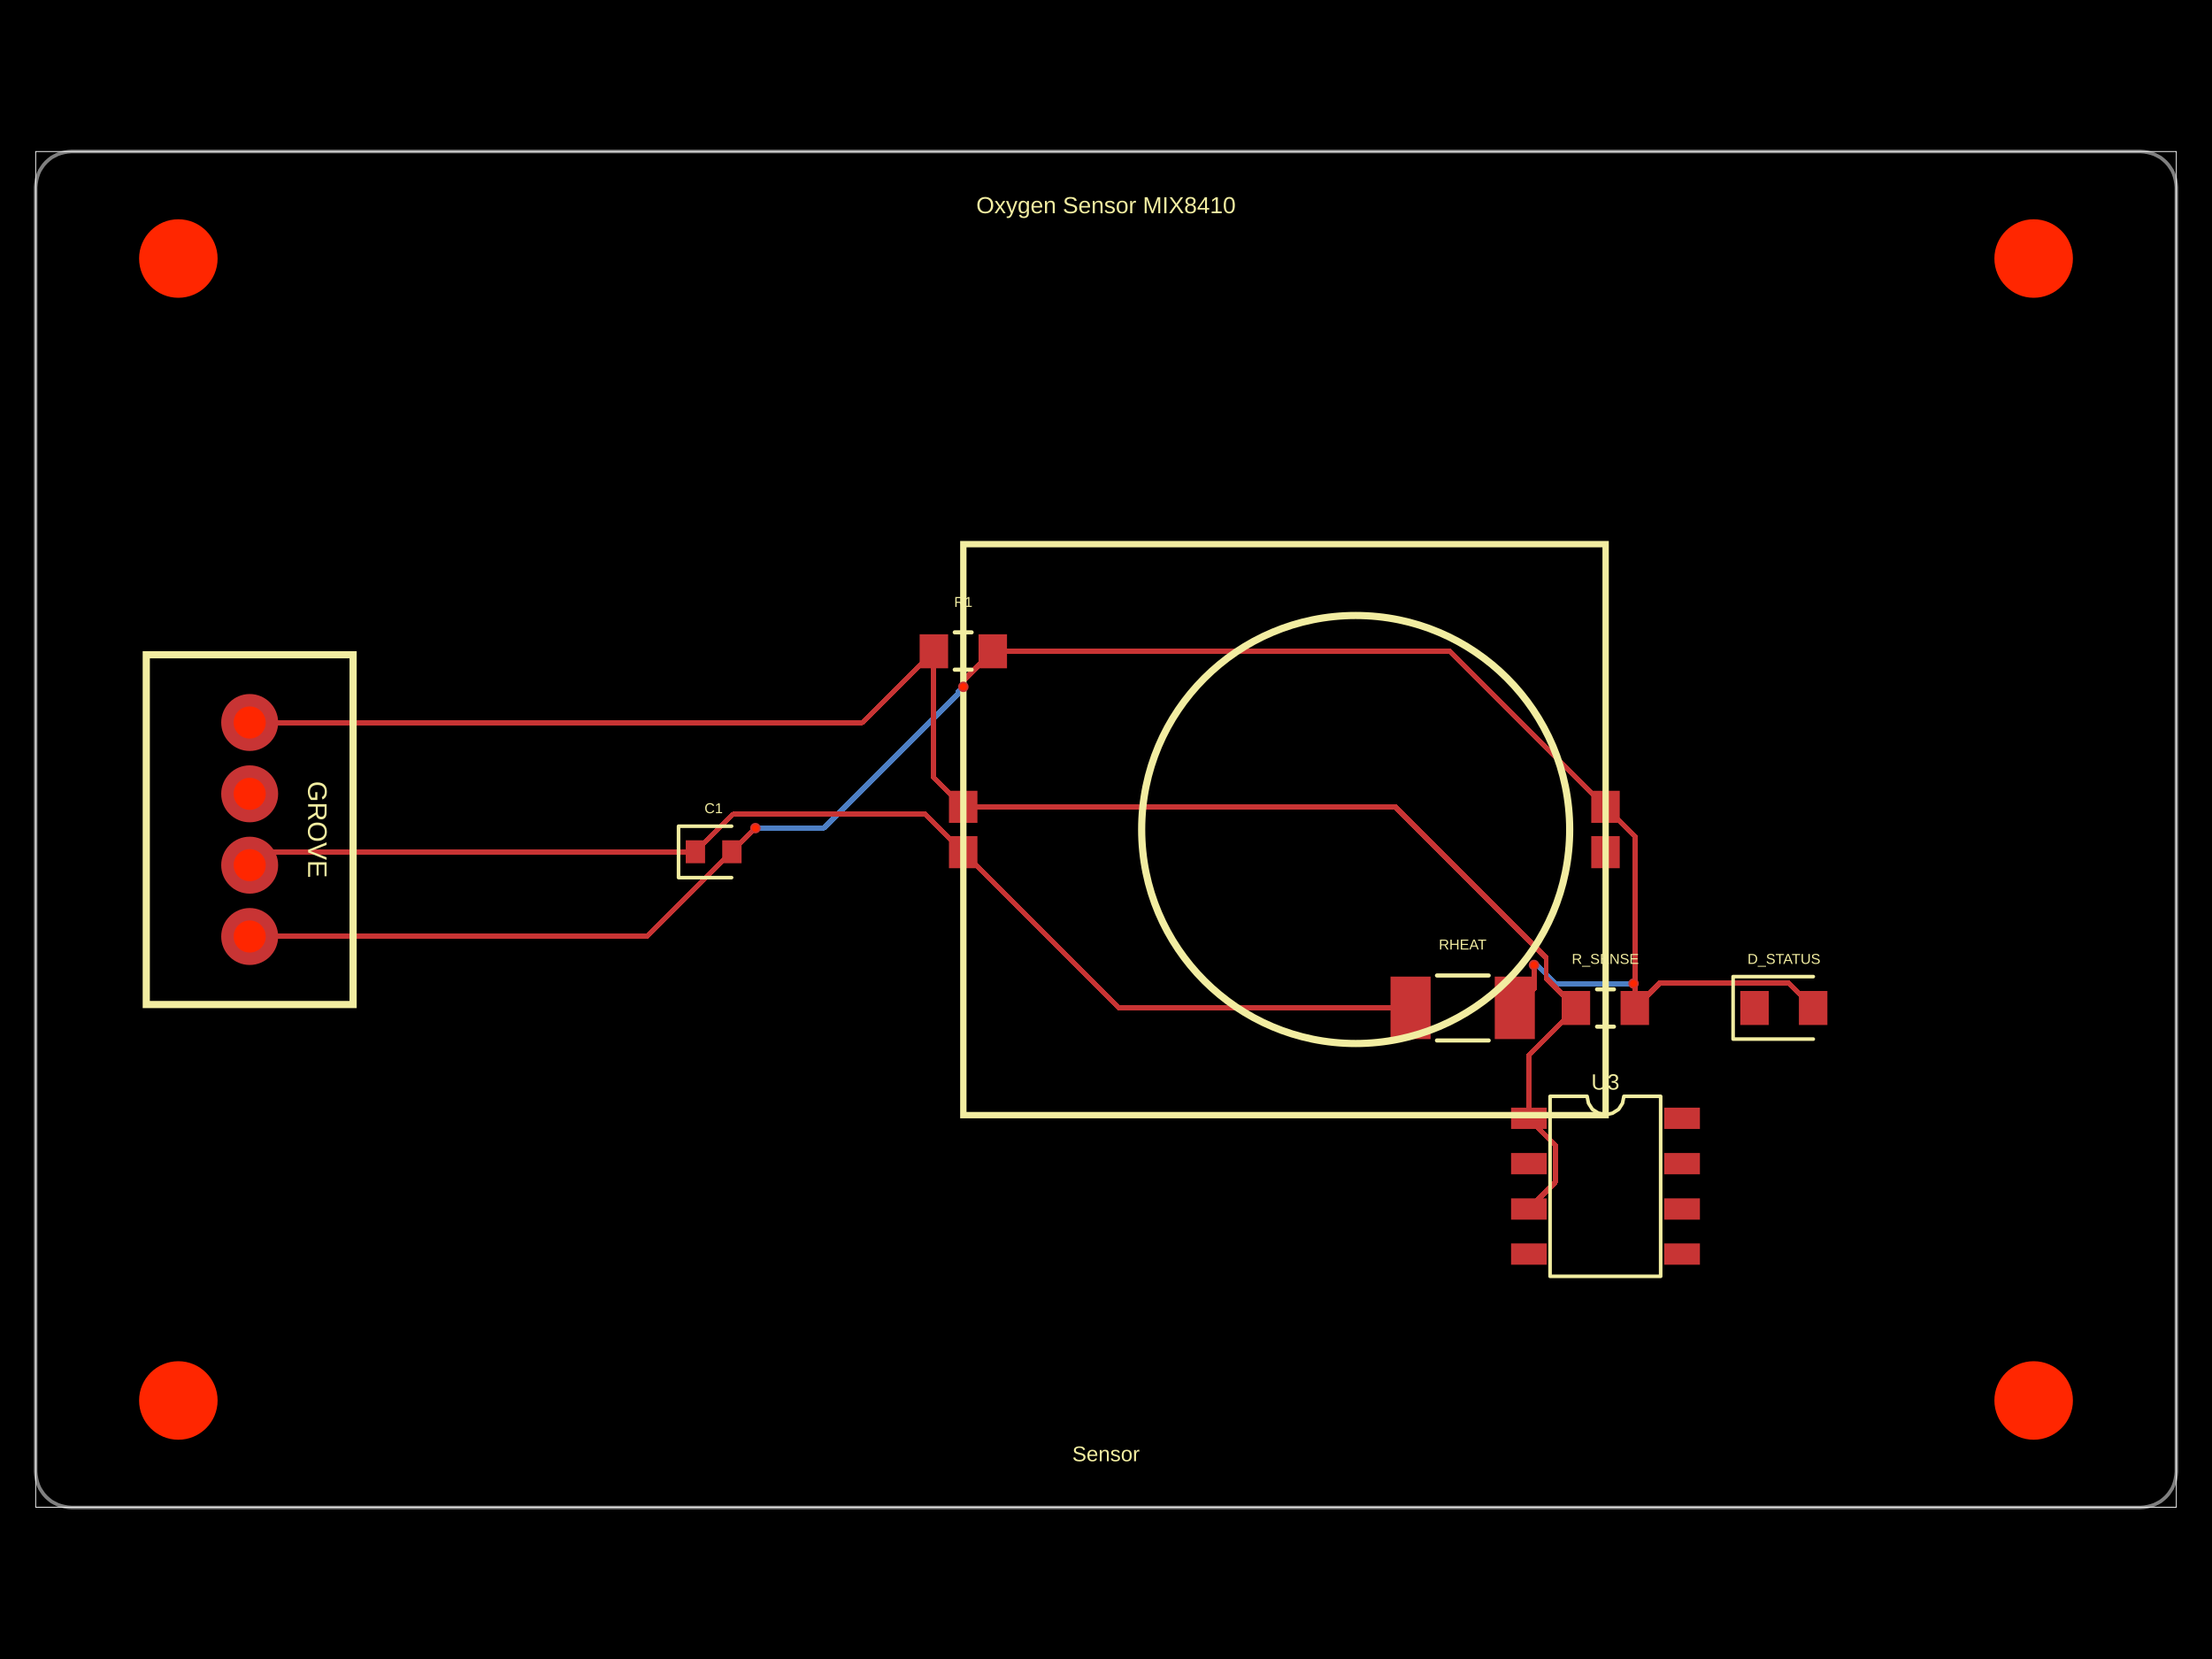
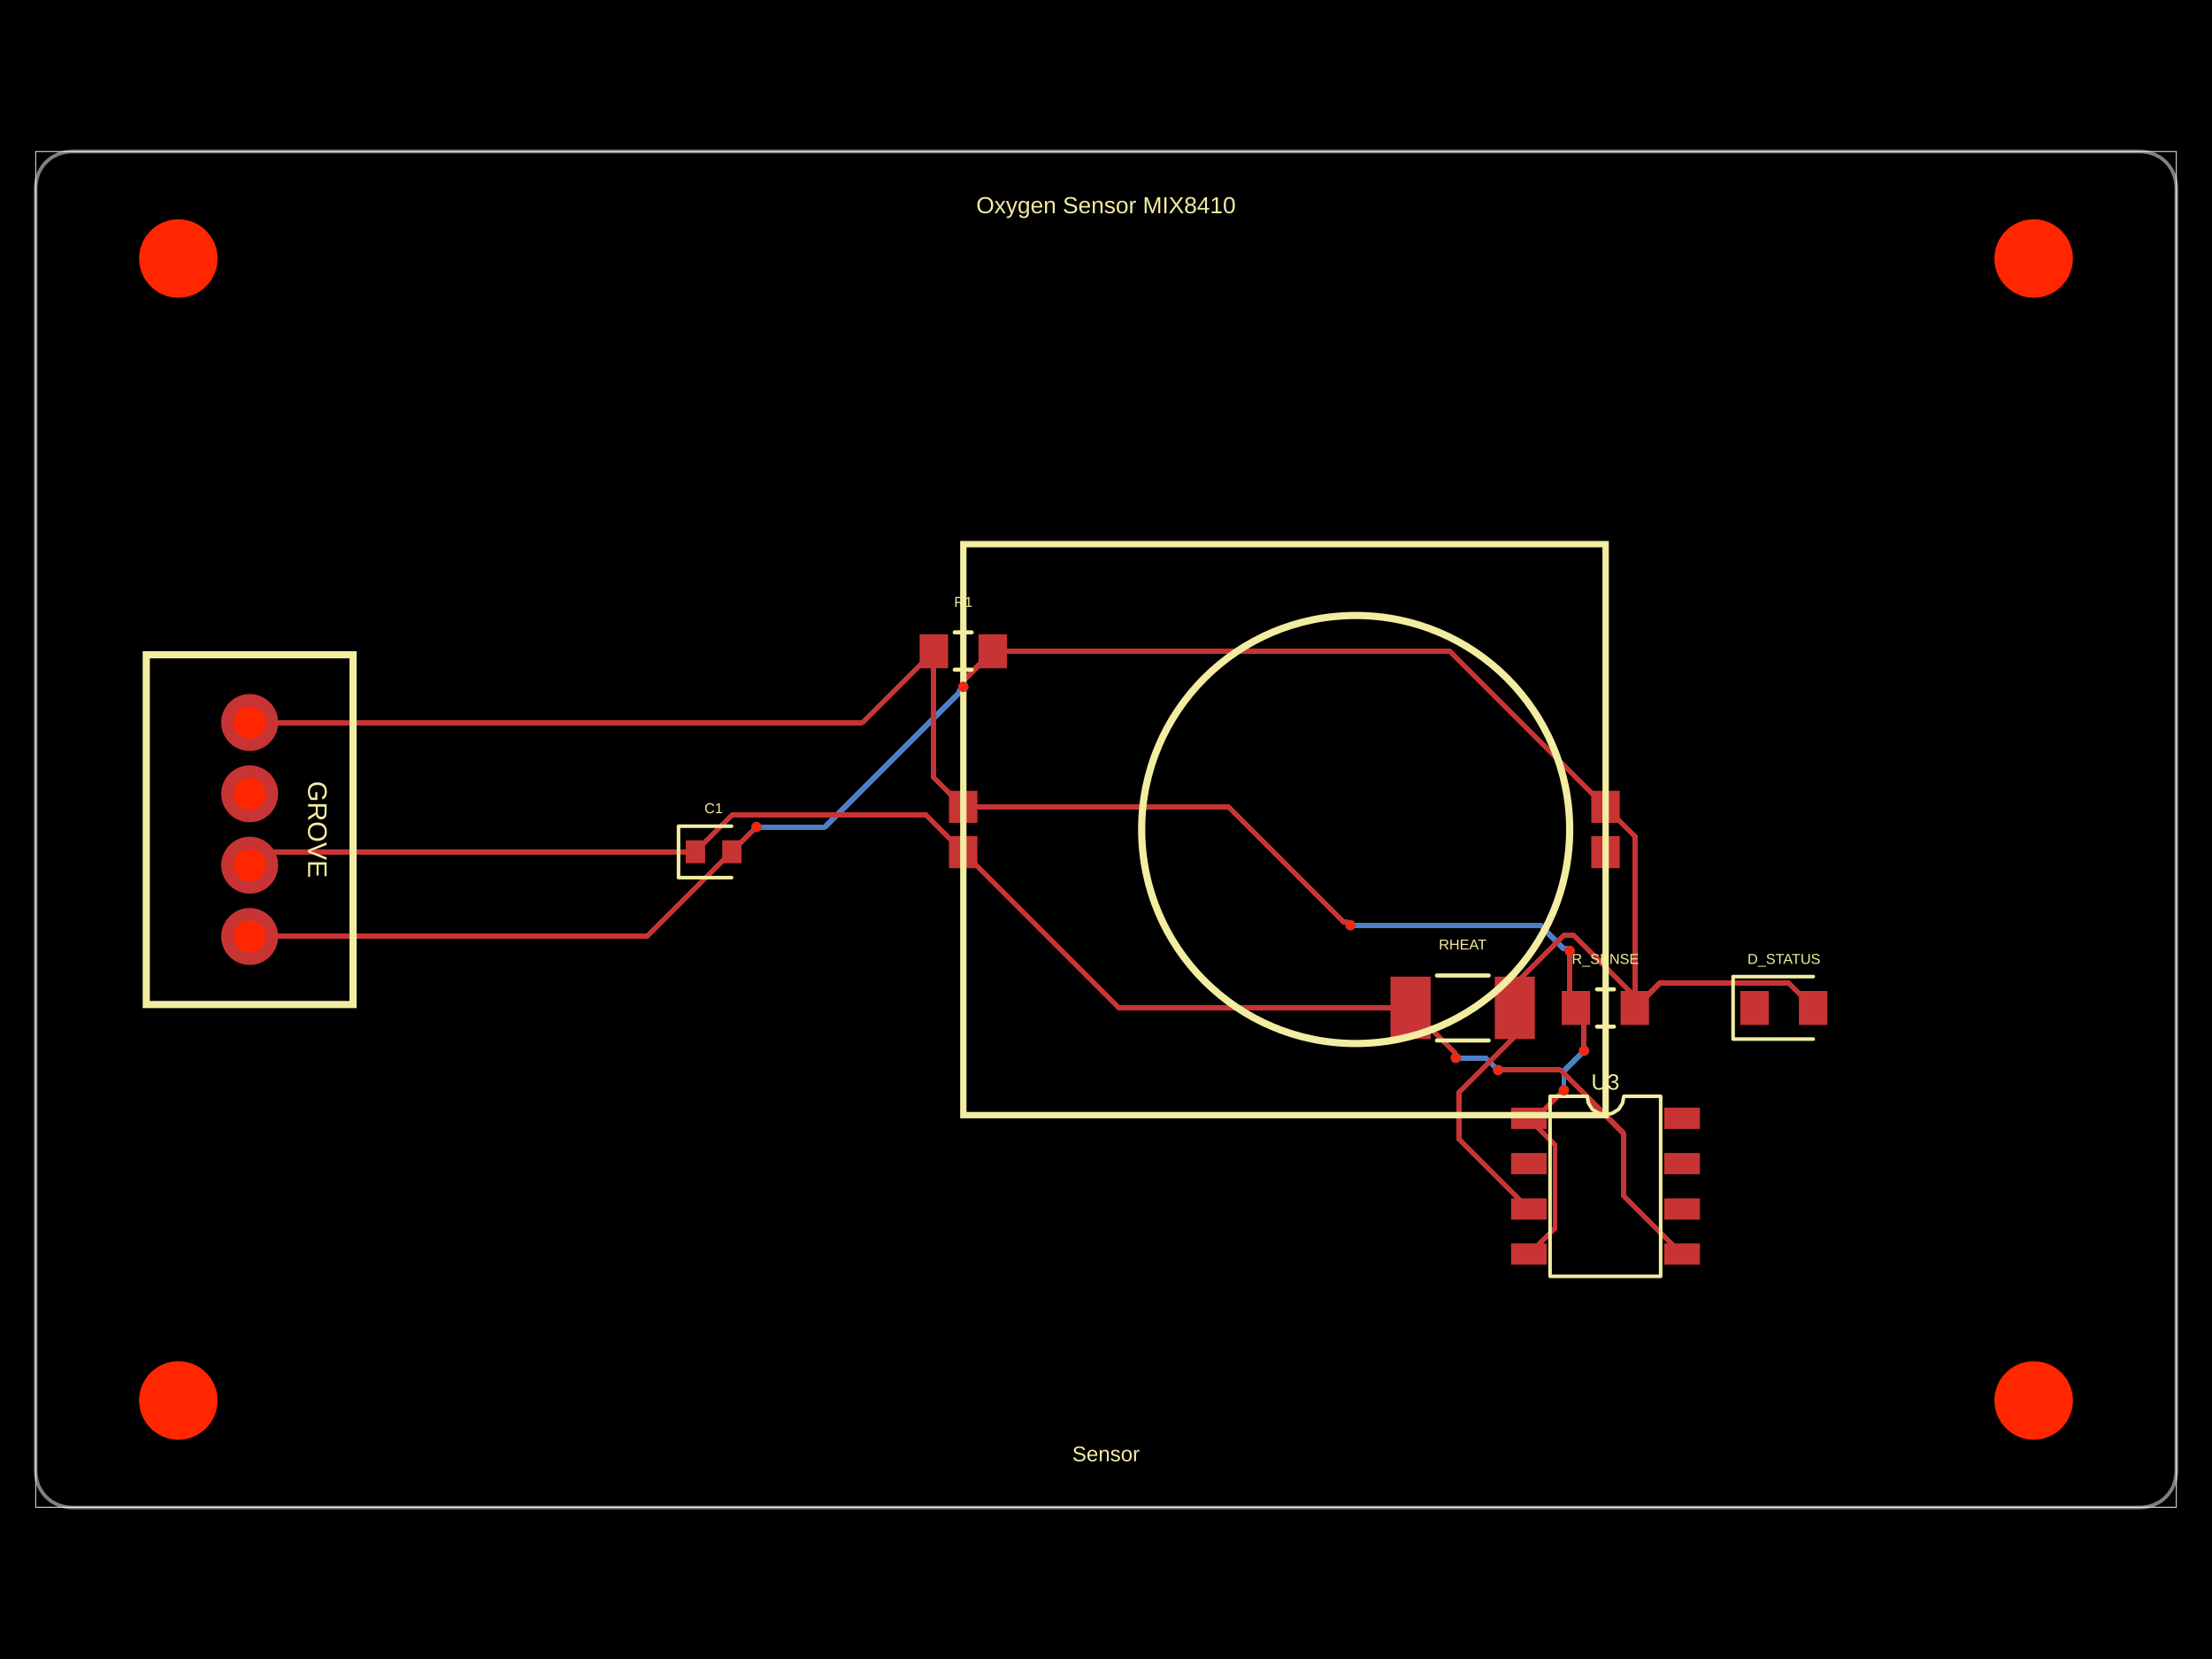
<svg xmlns="http://www.w3.org/2000/svg" width="800" height="600">
  <style />
  <rect class="boundary" x="0" y="0" fill="#000" width="800" height="600" data-type="pcb_background" data-pcb-layer="global" />
  <rect class="pcb-boundary" fill="none" stroke="#fff" stroke-width="0.3" x="12.9" y="54.8" width="774.2" height="490.3" data-type="pcb_boundary" data-pcb-layer="global" />
  <path class="pcb-board" d="M 25.8 545.2 L 774.2 545.2 L 775.5 545.1 L 776.7 544.9 L 777.9 544.6 L 779.1 544.2 L 780.3 543.6 L 781.4 543 L 782.4 542.2 L 783.3 541.4 L 784.2 540.4 L 784.9 539.4 L 785.6 538.3 L 786.1 537.2 L 786.5 536 L 786.8 534.8 L 787 533.5 L 787.1 532.3 L 787.1 67.7 L 787 66.5 L 786.8 65.2 L 786.5 64 L 786.1 62.8 L 785.6 61.7 L 784.9 60.6 L 784.2 59.6 L 783.3 58.6 L 782.4 57.8 L 781.4 57 L 780.3 56.4 L 779.1 55.8 L 777.9 55.4 L 776.7 55.1 L 775.5 54.9 L 774.2 54.8 L 25.8 54.8 L 24.5 54.9 L 23.3 55.1 L 22.1 55.4 L 20.9 55.8 L 19.7 56.4 L 18.6 57 L 17.6 57.8 L 16.7 58.6 L 15.8 59.6 L 15.1 60.6 L 14.4 61.7 L 13.9 62.8 L 13.5 64 L 13.2 65.2 L 13 66.5 L 12.9 67.7 L 12.9 532.3 L 13 533.5 L 13.2 534.8 L 13.5 536 L 13.9 537.2 L 14.4 538.3 L 15.1 539.4 L 15.8 540.4 L 16.7 541.4 L 17.6 542.2 L 18.6 543 L 19.7 543.6 L 20.9 544.2 L 22.1 544.6 L 23.3 544.9 L 24.5 545.1 L 25.8 545.2 Z" fill="none" stroke="rgba(255, 255, 255, 0.5)" stroke-width="1.3" data-type="pcb_board" data-pcb-layer="board" />
-   <path class="pcb-trace" stroke="rgb(77, 127, 196)" fill="none" d="M 590.8 355.7 L 562.5 355.7" stroke-width="1.9" stroke-linecap="round" stroke-linejoin="round" shape-rendering="crispEdges" data-type="pcb_trace" data-pcb-layer="bottom" />
-   <path class="pcb-trace" stroke="rgb(77, 127, 196)" fill="none" d="M 562.5 355.7 L 555.3 348.5" stroke-width="1.9" stroke-linecap="round" stroke-linejoin="round" shape-rendering="crispEdges" data-type="pcb_trace" data-pcb-layer="bottom" />
-   <path class="pcb-trace" stroke="rgb(77, 127, 196)" fill="none" d="M 555.3 348.5 L 554.8 349" stroke-width="1.9" stroke-linecap="round" stroke-linejoin="round" shape-rendering="crispEdges" data-type="pcb_trace" data-pcb-layer="bottom" />
-   <path class="pcb-trace" stroke="rgb(77, 127, 196)" fill="none" d="M 273.2 299.5 L 297.9 299.5" stroke-width="1.9" stroke-linecap="round" stroke-linejoin="round" shape-rendering="crispEdges" data-type="pcb_trace" data-pcb-layer="bottom" />
-   <path class="pcb-trace" stroke="rgb(77, 127, 196)" fill="none" d="M 297.9 299.5 L 346.6 250.8" stroke-width="1.9" stroke-linecap="round" stroke-linejoin="round" shape-rendering="crispEdges" data-type="pcb_trace" data-pcb-layer="bottom" />
-   <path class="pcb-trace" stroke="rgb(77, 127, 196)" fill="none" d="M 346.6 250.8 L 346.6 250.1" stroke-width="1.9" stroke-linecap="round" stroke-linejoin="round" shape-rendering="crispEdges" data-type="pcb_trace" data-pcb-layer="bottom" />
-   <path class="pcb-trace" stroke="rgb(77, 127, 196)" fill="none" d="M 346.6 250.1 L 348.4 248.4" stroke-width="1.9" stroke-linecap="round" stroke-linejoin="round" shape-rendering="crispEdges" data-type="pcb_trace" data-pcb-layer="bottom" />
+   <path class="pcb-trace" stroke="rgb(77, 127, 196)" fill="none" d="M 273.6 299.1 L 298.4 299.1" stroke-width="1.9" stroke-linecap="round" stroke-linejoin="round" shape-rendering="crispEdges" data-type="pcb_trace" data-pcb-layer="bottom" />
+   <path class="pcb-trace" stroke="rgb(77, 127, 196)" fill="none" d="M 298.4 299.1 L 347 250.4" stroke-width="1.9" stroke-linecap="round" stroke-linejoin="round" shape-rendering="crispEdges" data-type="pcb_trace" data-pcb-layer="bottom" />
+   <path class="pcb-trace" stroke="rgb(77, 127, 196)" fill="none" d="M 347 250.4 L 347 249.7" stroke-width="1.9" stroke-linecap="round" stroke-linejoin="round" shape-rendering="crispEdges" data-type="pcb_trace" data-pcb-layer="bottom" />
+   <path class="pcb-trace" stroke="rgb(77, 127, 196)" fill="none" d="M 347 249.7 L 348.4 248.4" stroke-width="1.9" stroke-linecap="round" stroke-linejoin="round" shape-rendering="crispEdges" data-type="pcb_trace" data-pcb-layer="bottom" />
+   <path class="pcb-trace" stroke="rgb(77, 127, 196)" fill="none" d="M 541.8 387 L 541 386.3" stroke-width="1.9" stroke-linecap="round" stroke-linejoin="round" shape-rendering="crispEdges" data-type="pcb_trace" data-pcb-layer="bottom" />
+   <path class="pcb-trace" stroke="rgb(77, 127, 196)" fill="none" d="M 541 386.3 L 541 386.3" stroke-width="1.9" stroke-linecap="round" stroke-linejoin="round" shape-rendering="crispEdges" data-type="pcb_trace" data-pcb-layer="bottom" />
+   <path class="pcb-trace" stroke="rgb(77, 127, 196)" fill="none" d="M 541 386.3 L 537.3 382.6" stroke-width="1.9" stroke-linecap="round" stroke-linejoin="round" shape-rendering="crispEdges" data-type="pcb_trace" data-pcb-layer="bottom" />
+   <path class="pcb-trace" stroke="rgb(77, 127, 196)" fill="none" d="M 537.3 382.6 L 526.5 382.6" stroke-width="1.9" stroke-linecap="round" stroke-linejoin="round" shape-rendering="crispEdges" data-type="pcb_trace" data-pcb-layer="bottom" />
+   <path class="pcb-trace" stroke="rgb(77, 127, 196)" fill="none" d="M 572.9 380 L 572 380.9" stroke-width="1.9" stroke-linecap="round" stroke-linejoin="round" shape-rendering="crispEdges" data-type="pcb_trace" data-pcb-layer="bottom" />
+   <path class="pcb-trace" stroke="rgb(77, 127, 196)" fill="none" d="M 572 380.9 L 572 380.9" stroke-width="1.9" stroke-linecap="round" stroke-linejoin="round" shape-rendering="crispEdges" data-type="pcb_trace" data-pcb-layer="bottom" />
+   <path class="pcb-trace" stroke="rgb(77, 127, 196)" fill="none" d="M 572 380.9 L 565.6 387.4" stroke-width="1.9" stroke-linecap="round" stroke-linejoin="round" shape-rendering="crispEdges" data-type="pcb_trace" data-pcb-layer="bottom" />
+   <path class="pcb-trace" stroke="rgb(77, 127, 196)" fill="none" d="M 565.6 387.4 L 565.6 394.3" stroke-width="1.9" stroke-linecap="round" stroke-linejoin="round" shape-rendering="crispEdges" data-type="pcb_trace" data-pcb-layer="bottom" />
+   <path class="pcb-trace" stroke="rgb(77, 127, 196)" fill="none" d="M 488.4 334.6 L 557.1 334.6" stroke-width="1.9" stroke-linecap="round" stroke-linejoin="round" shape-rendering="crispEdges" data-type="pcb_trace" data-pcb-layer="bottom" />
+   <path class="pcb-trace" stroke="rgb(77, 127, 196)" fill="none" d="M 557.1 334.6 L 565.5 343.1" stroke-width="1.9" stroke-linecap="round" stroke-linejoin="round" shape-rendering="crispEdges" data-type="pcb_trace" data-pcb-layer="bottom" />
+   <path class="pcb-trace" stroke="rgb(77, 127, 196)" fill="none" d="M 565.5 343.1 L 567 343.1" stroke-width="1.9" stroke-linecap="round" stroke-linejoin="round" shape-rendering="crispEdges" data-type="pcb_trace" data-pcb-layer="bottom" />
+   <path class="pcb-trace" stroke="rgb(77, 127, 196)" fill="none" d="M 567 343.1 L 567.7 343.9" stroke-width="1.9" stroke-linecap="round" stroke-linejoin="round" shape-rendering="crispEdges" data-type="pcb_trace" data-pcb-layer="bottom" />
  <rect class="pcb-pad" fill="rgb(200, 52, 52)" x="343.2" y="286" width="10.3" height="11.6" data-type="pcb_smtpad" data-pcb-layer="top" data-pad-name="U1.SIG" data-pad-net-name="SIG" />
  <rect class="pcb-pad" fill="rgb(200, 52, 52)" x="343.2" y="302.4" width="10.3" height="11.6" data-type="pcb_smtpad" data-pcb-layer="top" data-pad-name="U1.VCC" data-pad-net-name="VCC" />
  <rect class="pcb-pad" fill="rgb(200, 52, 52)" x="575.5" y="286" width="10.3" height="11.6" data-type="pcb_smtpad" data-pcb-layer="top" data-pad-name="U1.GND" data-pad-net-name="GND" />
  <rect class="pcb-pad" fill="rgb(200, 52, 52)" x="575.5" y="302.4" width="10.3" height="11.6" data-type="pcb_smtpad" data-pcb-layer="top" data-pad-name="U1.AUX" />
  <rect class="pcb-pad" fill="rgb(200, 52, 52)" x="546.5" y="400.6" width="12.9" height="7.7" data-type="pcb_smtpad" data-pcb-layer="top" data-pad-name="U3.pin1" />
  <rect class="pcb-pad" fill="rgb(200, 52, 52)" x="546.5" y="417" width="12.9" height="7.7" data-type="pcb_smtpad" data-pcb-layer="top" data-pad-name="U3.pin2" />
-   <rect class="pcb-pad" fill="rgb(200, 52, 52)" x="546.5" y="433.4" width="12.9" height="7.7" data-type="pcb_smtpad" data-pcb-layer="top" data-pad-name="U3.pin3" />
+   <rect class="pcb-pad" fill="rgb(200, 52, 52)" x="546.5" y="433.4" width="12.9" height="7.7" data-type="pcb_smtpad" data-pcb-layer="top" data-pad-name="U3.pin3" data-pad-net-name="GND" />
  <rect class="pcb-pad" fill="rgb(200, 52, 52)" x="546.5" y="449.7" width="12.9" height="7.7" data-type="pcb_smtpad" data-pcb-layer="top" data-pad-name="U3.pin4" />
-   <rect class="pcb-pad" fill="rgb(200, 52, 52)" x="601.9" y="449.7" width="12.9" height="7.7" data-type="pcb_smtpad" data-pcb-layer="top" data-pad-name="U3.pin5" />
+   <rect class="pcb-pad" fill="rgb(200, 52, 52)" x="601.9" y="449.7" width="12.9" height="7.7" data-type="pcb_smtpad" data-pcb-layer="top" data-pad-name="U3.pin5" data-pad-net-name="VCC" />
  <rect class="pcb-pad" fill="rgb(200, 52, 52)" x="601.9" y="433.4" width="12.9" height="7.7" data-type="pcb_smtpad" data-pcb-layer="top" data-pad-name="U3.pin6" />
  <rect class="pcb-pad" fill="rgb(200, 52, 52)" x="601.9" y="417" width="12.9" height="7.7" data-type="pcb_smtpad" data-pcb-layer="top" data-pad-name="U3.pin7" />
  <rect class="pcb-pad" fill="rgb(200, 52, 52)" x="601.9" y="400.6" width="12.9" height="7.7" data-type="pcb_smtpad" data-pcb-layer="top" data-pad-name="U3.pin8" />
  <rect class="pcb-pad" fill="rgb(200, 52, 52)" x="564.8" y="358.4" width="10.3" height="12.3" data-type="pcb_smtpad" data-pcb-layer="top" data-pad-name="R_SENSE.pin1" />
  <rect class="pcb-pad" fill="rgb(200, 52, 52)" x="586.1" y="358.4" width="10.3" height="12.3" data-type="pcb_smtpad" data-pcb-layer="top" data-pad-name="R_SENSE.pin2" data-pad-net-name="GND" />
  <rect class="pcb-pad" fill="rgb(200, 52, 52)" x="629.4" y="358.4" width="10.3" height="12.3" data-type="pcb_smtpad" data-pcb-layer="top" data-pad-name="D_STATUS.pin1" />
  <rect class="pcb-pad" fill="rgb(200, 52, 52)" x="650.6" y="358.4" width="10.3" height="12.3" data-type="pcb_smtpad" data-pcb-layer="top" data-pad-name="D_STATUS.pin2" data-pad-net-name="GND" />
  <rect class="pcb-pad" fill="rgb(200, 52, 52)" x="248" y="303.9" width="7" height="8.3" data-type="pcb_smtpad" data-pcb-layer="top" data-pad-name="C1.pin1" data-pad-net-name="VCC" />
  <rect class="pcb-pad" fill="rgb(200, 52, 52)" x="261.2" y="303.9" width="7" height="8.3" data-type="pcb_smtpad" data-pcb-layer="top" data-pad-name="C1.pin2" data-pad-net-name="GND" />
  <rect class="pcb-pad" fill="rgb(200, 52, 52)" x="332.6" y="229.4" width="10.3" height="12.3" data-type="pcb_smtpad" data-pcb-layer="top" data-pad-name="R1.pin1" data-pad-net-name="SIG" />
  <rect class="pcb-pad" fill="rgb(200, 52, 52)" x="353.9" y="229.4" width="10.3" height="12.3" data-type="pcb_smtpad" data-pcb-layer="top" data-pad-name="R1.pin2" data-pad-net-name="GND" />
  <rect class="pcb-pad" fill="rgb(200, 52, 52)" x="502.9" y="353.2" width="14.5" height="22.6" data-type="pcb_smtpad" data-pcb-layer="top" data-pad-name="RHEAT.pin1" />
  <rect class="pcb-pad" fill="rgb(200, 52, 52)" x="540.6" y="353.2" width="14.5" height="22.6" data-type="pcb_smtpad" data-pcb-layer="top" data-pad-name="RHEAT.pin2" />
-   <path class="pcb-trace" stroke="rgb(200, 52, 52)" fill="none" d="M 591.3 364.5 L 591.3 358.1" stroke-width="1.9" stroke-linecap="round" stroke-linejoin="round" shape-rendering="crispEdges" data-type="pcb_trace" data-pcb-layer="top" />
-   <path class="pcb-trace" stroke="rgb(200, 52, 52)" fill="none" d="M 591.3 358.1 L 591.3 356.2" stroke-width="1.9" stroke-linecap="round" stroke-linejoin="round" shape-rendering="crispEdges" data-type="pcb_trace" data-pcb-layer="top" />
-   <path class="pcb-trace" stroke="rgb(200, 52, 52)" fill="none" d="M 591.3 356.2 L 590.8 355.7" stroke-width="1.9" stroke-linecap="round" stroke-linejoin="round" shape-rendering="crispEdges" data-type="pcb_trace" data-pcb-layer="top" />
-   <path class="pcb-trace" stroke="rgb(200, 52, 52)" fill="none" d="M 554.8 349 L 554.8 357.6" stroke-width="1.9" stroke-linecap="round" stroke-linejoin="round" shape-rendering="crispEdges" data-type="pcb_trace" data-pcb-layer="top" />
-   <path class="pcb-trace" stroke="rgb(200, 52, 52)" fill="none" d="M 554.8 357.6 L 547.9 364.5" stroke-width="1.9" stroke-linecap="round" stroke-linejoin="round" shape-rendering="crispEdges" data-type="pcb_trace" data-pcb-layer="top" />
+   <path class="pcb-trace" stroke="rgb(200, 52, 52)" fill="none" d="M 591.3 364.5 L 591.3 360.4" stroke-width="1.9" stroke-linecap="round" stroke-linejoin="round" shape-rendering="crispEdges" data-type="pcb_trace" data-pcb-layer="top" />
+   <path class="pcb-trace" stroke="rgb(200, 52, 52)" fill="none" d="M 591.3 360.4 L 569.1 338.2" stroke-width="1.9" stroke-linecap="round" stroke-linejoin="round" shape-rendering="crispEdges" data-type="pcb_trace" data-pcb-layer="top" />
+   <path class="pcb-trace" stroke="rgb(200, 52, 52)" fill="none" d="M 569.1 338.2 L 565.6 338.2" stroke-width="1.9" stroke-linecap="round" stroke-linejoin="round" shape-rendering="crispEdges" data-type="pcb_trace" data-pcb-layer="top" />
+   <path class="pcb-trace" stroke="rgb(200, 52, 52)" fill="none" d="M 565.6 338.2 L 548.7 355.2" stroke-width="1.9" stroke-linecap="round" stroke-linejoin="round" shape-rendering="crispEdges" data-type="pcb_trace" data-pcb-layer="top" />
+   <path class="pcb-trace" stroke="rgb(200, 52, 52)" fill="none" d="M 548.7 355.2 L 548.7 363.7" stroke-width="1.9" stroke-linecap="round" stroke-linejoin="round" shape-rendering="crispEdges" data-type="pcb_trace" data-pcb-layer="top" />
+   <path class="pcb-trace" stroke="rgb(200, 52, 52)" fill="none" d="M 548.7 363.7 L 547.9 364.5" stroke-width="1.9" stroke-linecap="round" stroke-linejoin="round" shape-rendering="crispEdges" data-type="pcb_trace" data-pcb-layer="top" />
  <path class="pcb-trace" stroke="rgb(200, 52, 52)" fill="none" d="M 591.3 364.5 L 600.4 355.4" stroke-width="1.9" stroke-linecap="round" stroke-linejoin="round" shape-rendering="crispEdges" data-type="pcb_trace" data-pcb-layer="top" />
  <path class="pcb-trace" stroke="rgb(200, 52, 52)" fill="none" d="M 600.4 355.4 L 646.7 355.4" stroke-width="1.9" stroke-linecap="round" stroke-linejoin="round" shape-rendering="crispEdges" data-type="pcb_trace" data-pcb-layer="top" />
  <path class="pcb-trace" stroke="rgb(200, 52, 52)" fill="none" d="M 646.7 355.4 L 655.8 364.5" stroke-width="1.9" stroke-linecap="round" stroke-linejoin="round" shape-rendering="crispEdges" data-type="pcb_trace" data-pcb-layer="top" />
+   <path class="pcb-trace" stroke="rgb(200, 52, 52)" fill="none" d="M 552.9 437.2 L 527.8 412.2" stroke-width="1.9" stroke-linecap="round" stroke-linejoin="round" shape-rendering="crispEdges" data-type="pcb_trace" data-pcb-layer="top" />
+   <path class="pcb-trace" stroke="rgb(200, 52, 52)" fill="none" d="M 527.8 412.2 L 527.8 394.9" stroke-width="1.9" stroke-linecap="round" stroke-linejoin="round" shape-rendering="crispEdges" data-type="pcb_trace" data-pcb-layer="top" />
+   <path class="pcb-trace" stroke="rgb(200, 52, 52)" fill="none" d="M 527.8 394.9 L 547.9 374.9" stroke-width="1.9" stroke-linecap="round" stroke-linejoin="round" shape-rendering="crispEdges" data-type="pcb_trace" data-pcb-layer="top" />
+   <path class="pcb-trace" stroke="rgb(200, 52, 52)" fill="none" d="M 547.9 374.9 L 547.9 364.5" stroke-width="1.9" stroke-linecap="round" stroke-linejoin="round" shape-rendering="crispEdges" data-type="pcb_trace" data-pcb-layer="top" />
  <path class="pcb-trace" stroke="rgb(200, 52, 52)" fill="none" d="M 580.6 291.8 L 591.3 302.5" stroke-width="1.9" stroke-linecap="round" stroke-linejoin="round" shape-rendering="crispEdges" data-type="pcb_trace" data-pcb-layer="top" />
  <path class="pcb-trace" stroke="rgb(200, 52, 52)" fill="none" d="M 591.3 302.5 L 591.3 364.5" stroke-width="1.9" stroke-linecap="round" stroke-linejoin="round" shape-rendering="crispEdges" data-type="pcb_trace" data-pcb-layer="top" />
  <path class="pcb-trace" stroke="rgb(200, 52, 52)" fill="none" d="M 264.6 308.1 L 271.5 301.2" stroke-width="1.9" stroke-linecap="round" stroke-linejoin="round" shape-rendering="crispEdges" data-type="pcb_trace" data-pcb-layer="top" />
-   <path class="pcb-trace" stroke="rgb(200, 52, 52)" fill="none" d="M 271.5 301.2 L 273.2 299.5" stroke-width="1.9" stroke-linecap="round" stroke-linejoin="round" shape-rendering="crispEdges" data-type="pcb_trace" data-pcb-layer="top" />
+   <path class="pcb-trace" stroke="rgb(200, 52, 52)" fill="none" d="M 271.5 301.2 L 273.6 299.1" stroke-width="1.9" stroke-linecap="round" stroke-linejoin="round" shape-rendering="crispEdges" data-type="pcb_trace" data-pcb-layer="top" />
  <path class="pcb-trace" stroke="rgb(200, 52, 52)" fill="none" d="M 348.4 248.4 L 348.4 246.1" stroke-width="1.9" stroke-linecap="round" stroke-linejoin="round" shape-rendering="crispEdges" data-type="pcb_trace" data-pcb-layer="top" />
  <path class="pcb-trace" stroke="rgb(200, 52, 52)" fill="none" d="M 348.4 246.1 L 359 235.5" stroke-width="1.9" stroke-linecap="round" stroke-linejoin="round" shape-rendering="crispEdges" data-type="pcb_trace" data-pcb-layer="top" />
  <path class="pcb-trace" stroke="rgb(200, 52, 52)" fill="none" d="M 264.6 308.1 L 234 338.7" stroke-width="1.9" stroke-linecap="round" stroke-linejoin="round" shape-rendering="crispEdges" data-type="pcb_trace" data-pcb-layer="top" />
  <path class="pcb-trace" stroke="rgb(200, 52, 52)" fill="none" d="M 234 338.7 L 90.3 338.7" stroke-width="1.9" stroke-linecap="round" stroke-linejoin="round" shape-rendering="crispEdges" data-type="pcb_trace" data-pcb-layer="top" />
  <path class="pcb-trace" stroke="rgb(200, 52, 52)" fill="none" d="M 359 235.5 L 524.3 235.5" stroke-width="1.9" stroke-linecap="round" stroke-linejoin="round" shape-rendering="crispEdges" data-type="pcb_trace" data-pcb-layer="top" />
  <path class="pcb-trace" stroke="rgb(200, 52, 52)" fill="none" d="M 524.3 235.5 L 580.6 291.8" stroke-width="1.9" stroke-linecap="round" stroke-linejoin="round" shape-rendering="crispEdges" data-type="pcb_trace" data-pcb-layer="top" />
-   <path class="pcb-trace" stroke="rgb(200, 52, 52)" fill="none" d="M 348.4 308.2 L 334.7 294.5" stroke-width="1.9" stroke-linecap="round" stroke-linejoin="round" shape-rendering="crispEdges" data-type="pcb_trace" data-pcb-layer="top" />
-   <path class="pcb-trace" stroke="rgb(200, 52, 52)" fill="none" d="M 334.7 294.5 L 265.1 294.5" stroke-width="1.9" stroke-linecap="round" stroke-linejoin="round" shape-rendering="crispEdges" data-type="pcb_trace" data-pcb-layer="top" />
-   <path class="pcb-trace" stroke="rgb(200, 52, 52)" fill="none" d="M 265.1 294.5 L 251.5 308.1" stroke-width="1.9" stroke-linecap="round" stroke-linejoin="round" shape-rendering="crispEdges" data-type="pcb_trace" data-pcb-layer="top" />
+   <path class="pcb-trace" stroke="rgb(200, 52, 52)" fill="none" d="M 348.4 308.2 L 334.9 294.8" stroke-width="1.9" stroke-linecap="round" stroke-linejoin="round" shape-rendering="crispEdges" data-type="pcb_trace" data-pcb-layer="top" />
+   <path class="pcb-trace" stroke="rgb(200, 52, 52)" fill="none" d="M 334.9 294.8 L 264.8 294.8" stroke-width="1.9" stroke-linecap="round" stroke-linejoin="round" shape-rendering="crispEdges" data-type="pcb_trace" data-pcb-layer="top" />
+   <path class="pcb-trace" stroke="rgb(200, 52, 52)" fill="none" d="M 264.8 294.8 L 251.5 308.1" stroke-width="1.9" stroke-linecap="round" stroke-linejoin="round" shape-rendering="crispEdges" data-type="pcb_trace" data-pcb-layer="top" />
+   <path class="pcb-trace" stroke="rgb(200, 52, 52)" fill="none" d="M 608.4 453.6 L 587.1 432.4" stroke-width="1.9" stroke-linecap="round" stroke-linejoin="round" shape-rendering="crispEdges" data-type="pcb_trace" data-pcb-layer="top" />
+   <path class="pcb-trace" stroke="rgb(200, 52, 52)" fill="none" d="M 587.1 432.4 L 587.1 409.8" stroke-width="1.9" stroke-linecap="round" stroke-linejoin="round" shape-rendering="crispEdges" data-type="pcb_trace" data-pcb-layer="top" />
+   <path class="pcb-trace" stroke="rgb(200, 52, 52)" fill="none" d="M 587.1 409.8 L 564.4 387" stroke-width="1.9" stroke-linecap="round" stroke-linejoin="round" shape-rendering="crispEdges" data-type="pcb_trace" data-pcb-layer="top" />
+   <path class="pcb-trace" stroke="rgb(200, 52, 52)" fill="none" d="M 564.4 387 L 541.8 387" stroke-width="1.9" stroke-linecap="round" stroke-linejoin="round" shape-rendering="crispEdges" data-type="pcb_trace" data-pcb-layer="top" />
+   <path class="pcb-trace" stroke="rgb(200, 52, 52)" fill="none" d="M 526.5 382.6 L 526 382.1" stroke-width="1.9" stroke-linecap="round" stroke-linejoin="round" shape-rendering="crispEdges" data-type="pcb_trace" data-pcb-layer="top" />
+   <path class="pcb-trace" stroke="rgb(200, 52, 52)" fill="none" d="M 526 382.1 L 526 380.5" stroke-width="1.9" stroke-linecap="round" stroke-linejoin="round" shape-rendering="crispEdges" data-type="pcb_trace" data-pcb-layer="top" />
+   <path class="pcb-trace" stroke="rgb(200, 52, 52)" fill="none" d="M 526 380.5 L 510.2 364.7" stroke-width="1.9" stroke-linecap="round" stroke-linejoin="round" shape-rendering="crispEdges" data-type="pcb_trace" data-pcb-layer="top" />
+   <path class="pcb-trace" stroke="rgb(200, 52, 52)" fill="none" d="M 510.2 364.7 L 510.2 364.5" stroke-width="1.9" stroke-linecap="round" stroke-linejoin="round" shape-rendering="crispEdges" data-type="pcb_trace" data-pcb-layer="top" />
  <path class="pcb-trace" stroke="rgb(200, 52, 52)" fill="none" d="M 251.5 308.1 L 95.2 308.1" stroke-width="1.9" stroke-linecap="round" stroke-linejoin="round" shape-rendering="crispEdges" data-type="pcb_trace" data-pcb-layer="top" />
  <path class="pcb-trace" stroke="rgb(200, 52, 52)" fill="none" d="M 95.2 308.1 L 90.3 312.9" stroke-width="1.9" stroke-linecap="round" stroke-linejoin="round" shape-rendering="crispEdges" data-type="pcb_trace" data-pcb-layer="top" />
  <path class="pcb-trace" stroke="rgb(200, 52, 52)" fill="none" d="M 348.4 308.2 L 404.7 364.5" stroke-width="1.9" stroke-linecap="round" stroke-linejoin="round" shape-rendering="crispEdges" data-type="pcb_trace" data-pcb-layer="top" />
  <path class="pcb-trace" stroke="rgb(200, 52, 52)" fill="none" d="M 404.7 364.5 L 510.2 364.5" stroke-width="1.9" stroke-linecap="round" stroke-linejoin="round" shape-rendering="crispEdges" data-type="pcb_trace" data-pcb-layer="top" />
-   <path class="pcb-trace" stroke="rgb(200, 52, 52)" fill="none" d="M 552.9 404.5 L 562.5 414.1" stroke-width="1.9" stroke-linecap="round" stroke-linejoin="round" shape-rendering="crispEdges" data-type="pcb_trace" data-pcb-layer="top" />
-   <path class="pcb-trace" stroke="rgb(200, 52, 52)" fill="none" d="M 562.5 414.1 L 562.5 415.4" stroke-width="1.9" stroke-linecap="round" stroke-linejoin="round" shape-rendering="crispEdges" data-type="pcb_trace" data-pcb-layer="top" />
-   <path class="pcb-trace" stroke="rgb(200, 52, 52)" fill="none" d="M 562.5 415.4 L 562.5 427.6" stroke-width="1.9" stroke-linecap="round" stroke-linejoin="round" shape-rendering="crispEdges" data-type="pcb_trace" data-pcb-layer="top" />
-   <path class="pcb-trace" stroke="rgb(200, 52, 52)" fill="none" d="M 562.5 427.6 L 552.9 437.2" stroke-width="1.9" stroke-linecap="round" stroke-linejoin="round" shape-rendering="crispEdges" data-type="pcb_trace" data-pcb-layer="top" />
-   <path class="pcb-trace" stroke="rgb(200, 52, 52)" fill="none" d="M 570 364.5 L 552.9 381.6" stroke-width="1.9" stroke-linecap="round" stroke-linejoin="round" shape-rendering="crispEdges" data-type="pcb_trace" data-pcb-layer="top" />
-   <path class="pcb-trace" stroke="rgb(200, 52, 52)" fill="none" d="M 552.9 381.6 L 552.9 404.5" stroke-width="1.9" stroke-linecap="round" stroke-linejoin="round" shape-rendering="crispEdges" data-type="pcb_trace" data-pcb-layer="top" />
+   <path class="pcb-trace" stroke="rgb(200, 52, 52)" fill="none" d="M 570 364.5 L 572.9 367.4" stroke-width="1.9" stroke-linecap="round" stroke-linejoin="round" shape-rendering="crispEdges" data-type="pcb_trace" data-pcb-layer="top" />
+   <path class="pcb-trace" stroke="rgb(200, 52, 52)" fill="none" d="M 572.9 367.4 L 572.9 380" stroke-width="1.9" stroke-linecap="round" stroke-linejoin="round" shape-rendering="crispEdges" data-type="pcb_trace" data-pcb-layer="top" />
+   <path class="pcb-trace" stroke="rgb(200, 52, 52)" fill="none" d="M 565.6 394.3 L 565 394.8" stroke-width="1.9" stroke-linecap="round" stroke-linejoin="round" shape-rendering="crispEdges" data-type="pcb_trace" data-pcb-layer="top" />
+   <path class="pcb-trace" stroke="rgb(200, 52, 52)" fill="none" d="M 565 394.8 L 555.4 404.5" stroke-width="1.9" stroke-linecap="round" stroke-linejoin="round" shape-rendering="crispEdges" data-type="pcb_trace" data-pcb-layer="top" />
+   <path class="pcb-trace" stroke="rgb(200, 52, 52)" fill="none" d="M 555.4 404.5 L 552.9 404.5" stroke-width="1.9" stroke-linecap="round" stroke-linejoin="round" shape-rendering="crispEdges" data-type="pcb_trace" data-pcb-layer="top" />
+   <path class="pcb-trace" stroke="rgb(200, 52, 52)" fill="none" d="M 552.9 404.5 L 562.4 414" stroke-width="1.9" stroke-linecap="round" stroke-linejoin="round" shape-rendering="crispEdges" data-type="pcb_trace" data-pcb-layer="top" />
+   <path class="pcb-trace" stroke="rgb(200, 52, 52)" fill="none" d="M 562.4 414 L 562.4 415.6" stroke-width="1.9" stroke-linecap="round" stroke-linejoin="round" shape-rendering="crispEdges" data-type="pcb_trace" data-pcb-layer="top" />
+   <path class="pcb-trace" stroke="rgb(200, 52, 52)" fill="none" d="M 562.4 415.6 L 562.4 444.1" stroke-width="1.9" stroke-linecap="round" stroke-linejoin="round" shape-rendering="crispEdges" data-type="pcb_trace" data-pcb-layer="top" />
+   <path class="pcb-trace" stroke="rgb(200, 52, 52)" fill="none" d="M 562.4 444.1 L 552.9 453.6" stroke-width="1.9" stroke-linecap="round" stroke-linejoin="round" shape-rendering="crispEdges" data-type="pcb_trace" data-pcb-layer="top" />
  <path class="pcb-trace" stroke="rgb(200, 52, 52)" fill="none" d="M 348.4 291.8 L 337.7 281.2" stroke-width="1.9" stroke-linecap="round" stroke-linejoin="round" shape-rendering="crispEdges" data-type="pcb_trace" data-pcb-layer="top" />
  <path class="pcb-trace" stroke="rgb(200, 52, 52)" fill="none" d="M 337.7 281.2 L 337.7 235.5" stroke-width="1.9" stroke-linecap="round" stroke-linejoin="round" shape-rendering="crispEdges" data-type="pcb_trace" data-pcb-layer="top" />
-   <path class="pcb-trace" stroke="rgb(200, 52, 52)" fill="none" d="M 348.4 291.8 L 504.6 291.8" stroke-width="1.9" stroke-linecap="round" stroke-linejoin="round" shape-rendering="crispEdges" data-type="pcb_trace" data-pcb-layer="top" />
-   <path class="pcb-trace" stroke="rgb(200, 52, 52)" fill="none" d="M 504.6 291.8 L 559.2 346.4" stroke-width="1.9" stroke-linecap="round" stroke-linejoin="round" shape-rendering="crispEdges" data-type="pcb_trace" data-pcb-layer="top" />
-   <path class="pcb-trace" stroke="rgb(200, 52, 52)" fill="none" d="M 559.2 346.4 L 559.2 353.7" stroke-width="1.9" stroke-linecap="round" stroke-linejoin="round" shape-rendering="crispEdges" data-type="pcb_trace" data-pcb-layer="top" />
-   <path class="pcb-trace" stroke="rgb(200, 52, 52)" fill="none" d="M 559.2 353.7 L 570 364.5" stroke-width="1.9" stroke-linecap="round" stroke-linejoin="round" shape-rendering="crispEdges" data-type="pcb_trace" data-pcb-layer="top" />
+   <path class="pcb-trace" stroke="rgb(200, 52, 52)" fill="none" d="M 348.4 291.8 L 444.3 291.8" stroke-width="1.9" stroke-linecap="round" stroke-linejoin="round" shape-rendering="crispEdges" data-type="pcb_trace" data-pcb-layer="top" />
+   <path class="pcb-trace" stroke="rgb(200, 52, 52)" fill="none" d="M 444.3 291.8 L 486 333.5" stroke-width="1.9" stroke-linecap="round" stroke-linejoin="round" shape-rendering="crispEdges" data-type="pcb_trace" data-pcb-layer="top" />
+   <path class="pcb-trace" stroke="rgb(200, 52, 52)" fill="none" d="M 486 333.5 L 487.2 333.5" stroke-width="1.9" stroke-linecap="round" stroke-linejoin="round" shape-rendering="crispEdges" data-type="pcb_trace" data-pcb-layer="top" />
+   <path class="pcb-trace" stroke="rgb(200, 52, 52)" fill="none" d="M 487.2 333.5 L 488.4 334.6" stroke-width="1.9" stroke-linecap="round" stroke-linejoin="round" shape-rendering="crispEdges" data-type="pcb_trace" data-pcb-layer="top" />
+   <path class="pcb-trace" stroke="rgb(200, 52, 52)" fill="none" d="M 567.7 343.9 L 567.7 362.3" stroke-width="1.9" stroke-linecap="round" stroke-linejoin="round" shape-rendering="crispEdges" data-type="pcb_trace" data-pcb-layer="top" />
+   <path class="pcb-trace" stroke="rgb(200, 52, 52)" fill="none" d="M 567.7 362.3 L 570 364.5" stroke-width="1.9" stroke-linecap="round" stroke-linejoin="round" shape-rendering="crispEdges" data-type="pcb_trace" data-pcb-layer="top" />
  <path class="pcb-trace" stroke="rgb(200, 52, 52)" fill="none" d="M 90.3 261.3 L 311.9 261.3" stroke-width="1.9" stroke-linecap="round" stroke-linejoin="round" shape-rendering="crispEdges" data-type="pcb_trace" data-pcb-layer="top" />
  <path class="pcb-trace" stroke="rgb(200, 52, 52)" fill="none" d="M 311.9 261.3 L 337.7 235.5" stroke-width="1.9" stroke-linecap="round" stroke-linejoin="round" shape-rendering="crispEdges" data-type="pcb_trace" data-pcb-layer="top" />
  <rect x="52.9" y="236.8" width="74.8" height="126.5" class="pcb-silkscreen-rect pcb-silkscreen-top" data-pcb-silkscreen-rect-id="pcb_silkscreen_rect_0" data-type="pcb_silkscreen_rect" data-pcb-layer="top" fill="none" stroke="#f2eda1" stroke-width="2.6" />
  <text x="0" y="0" dx="0" dy="0" fill="#f2eda1" font-family="Arial, sans-serif" font-size="9.7" text-anchor="middle" dominant-baseline="central" transform="matrix(0,1,-1,0,114.8,300)" class="pcb-silkscreen-text pcb-silkscreen-top" data-pcb-silkscreen-text-id="pcb_silkscreen_text_0" stroke="none" data-type="pcb_silkscreen_text" data-pcb-layer="top">GROVE</text>
  <rect x="348.4" y="196.8" width="232.3" height="206.5" class="pcb-silkscreen-rect pcb-silkscreen-top" data-pcb-silkscreen-rect-id="pcb_silkscreen_rect_1" data-type="pcb_silkscreen_rect" data-pcb-layer="top" fill="none" stroke="#f2eda1" stroke-width="2.3" />
  <circle cx="490.3" cy="300" r="77.4" class="pcb-silkscreen-circle pcb-silkscreen-top" fill="none" stroke="#f2eda1" stroke-width="2.6" data-pcb-silkscreen-circle-id="pcb_silkscreen_circle_0" data-type="pcb_silkscreen_circle" data-pcb-layer="top" />
  <path class="pcb-silkscreen pcb-silkscreen-top" d="M 560.6 461.6 L 560.6 396.5 L 574 396.5 L 574.5 399 L 575.9 401.2 L 578.1 402.6 L 580.6 403.2 L 583.2 402.6 L 585.4 401.2 L 586.8 399 L 587.3 396.5 L 600.6 396.5 L 600.6 461.6 L 560.6 461.6 Z" fill="none" stroke="#f2eda1" stroke-width="1.3" stroke-linecap="round" stroke-linejoin="round" data-pcb-component-id="pcb_component_2" data-pcb-silkscreen-path-id="pcb_silkscreen_path_0" data-type="pcb_silkscreen_path" data-pcb-layer="top" />
  <text x="0" y="0" dx="0" dy="0" fill="#f2eda1" font-family="Arial, sans-serif" font-size="8" text-anchor="middle" dominant-baseline="central" transform="matrix(1,0,0,1,580.6,391.3)" class="pcb-silkscreen-text pcb-silkscreen-top" data-pcb-silkscreen-text-id="pcb_silkscreen_text_1" stroke="none" data-type="pcb_silkscreen_text" data-pcb-layer="top">U3</text>
  <path class="pcb-silkscreen pcb-silkscreen-top" d="M 577.6 357.8 L 583.7 357.8" fill="none" stroke="#f2eda1" stroke-width="1.5" stroke-linecap="round" stroke-linejoin="round" data-pcb-component-id="pcb_component_3" data-pcb-silkscreen-path-id="pcb_silkscreen_path_1" data-type="pcb_silkscreen_path" data-pcb-layer="top" />
  <path class="pcb-silkscreen pcb-silkscreen-top" d="M 577.6 371.3 L 583.7 371.3" fill="none" stroke="#f2eda1" stroke-width="1.5" stroke-linecap="round" stroke-linejoin="round" data-pcb-component-id="pcb_component_3" data-pcb-silkscreen-path-id="pcb_silkscreen_path_2" data-type="pcb_silkscreen_path" data-pcb-layer="top" />
  <text x="0" y="0" dx="0" dy="0" fill="#f2eda1" font-family="Arial, sans-serif" font-size="5.2" text-anchor="middle" dominant-baseline="central" transform="matrix(1,0,0,1,580.6,346.8)" class="pcb-silkscreen-text pcb-silkscreen-top" data-pcb-silkscreen-text-id="pcb_silkscreen_text_2" stroke="none" data-type="pcb_silkscreen_text" data-pcb-layer="top">R_SENSE</text>
  <path class="pcb-silkscreen pcb-silkscreen-top" d="M 655.8 353.2 L 626.8 353.2 L 626.8 375.8 L 655.8 375.8" fill="none" stroke="#f2eda1" stroke-width="1.3" stroke-linecap="round" stroke-linejoin="round" data-pcb-component-id="pcb_component_4" data-pcb-silkscreen-path-id="pcb_silkscreen_path_3" data-type="pcb_silkscreen_path" data-pcb-layer="top" />
  <text x="0" y="0" dx="0" dy="0" fill="#f2eda1" font-family="Arial, sans-serif" font-size="5.2" text-anchor="middle" dominant-baseline="central" transform="matrix(1,0,0,1,645.2,346.8)" class="pcb-silkscreen-text pcb-silkscreen-top" data-pcb-silkscreen-text-id="pcb_silkscreen_text_3" stroke="none" data-type="pcb_silkscreen_text" data-pcb-layer="top">D_STATUS</text>
  <path class="pcb-silkscreen pcb-silkscreen-top" d="M 264.6 298.8 L 245.4 298.8 L 245.4 317.4 L 264.6 317.4" fill="none" stroke="#f2eda1" stroke-width="1.3" stroke-linecap="round" stroke-linejoin="round" data-pcb-component-id="pcb_component_5" data-pcb-silkscreen-path-id="pcb_silkscreen_path_4" data-type="pcb_silkscreen_path" data-pcb-layer="top" />
  <text x="0" y="0" dx="0" dy="0" fill="#f2eda1" font-family="Arial, sans-serif" font-size="5.2" text-anchor="middle" dominant-baseline="central" transform="matrix(1,0,0,1,258.1,292.3)" class="pcb-silkscreen-text pcb-silkscreen-top" data-pcb-silkscreen-text-id="pcb_silkscreen_text_4" stroke="none" data-type="pcb_silkscreen_text" data-pcb-layer="top">C1</text>
  <path class="pcb-silkscreen pcb-silkscreen-top" d="M 345.3 228.7 L 351.4 228.7" fill="none" stroke="#f2eda1" stroke-width="1.5" stroke-linecap="round" stroke-linejoin="round" data-pcb-component-id="pcb_component_6" data-pcb-silkscreen-path-id="pcb_silkscreen_path_5" data-type="pcb_silkscreen_path" data-pcb-layer="top" />
  <path class="pcb-silkscreen pcb-silkscreen-top" d="M 345.3 242.2 L 351.4 242.2" fill="none" stroke="#f2eda1" stroke-width="1.5" stroke-linecap="round" stroke-linejoin="round" data-pcb-component-id="pcb_component_6" data-pcb-silkscreen-path-id="pcb_silkscreen_path_6" data-type="pcb_silkscreen_path" data-pcb-layer="top" />
  <text x="0" y="0" dx="0" dy="0" fill="#f2eda1" font-family="Arial, sans-serif" font-size="5.2" text-anchor="middle" dominant-baseline="central" transform="matrix(1,0,0,1,348.4,217.7)" class="pcb-silkscreen-text pcb-silkscreen-top" data-pcb-silkscreen-text-id="pcb_silkscreen_text_5" stroke="none" data-type="pcb_silkscreen_text" data-pcb-layer="top">R1</text>
  <path class="pcb-silkscreen pcb-silkscreen-top" d="M 519.7 352.8 L 538.4 352.8" fill="none" stroke="#f2eda1" stroke-width="1.5" stroke-linecap="round" stroke-linejoin="round" data-pcb-component-id="pcb_component_7" data-pcb-silkscreen-path-id="pcb_silkscreen_path_7" data-type="pcb_silkscreen_path" data-pcb-layer="top" />
  <path class="pcb-silkscreen pcb-silkscreen-top" d="M 519.7 376.3 L 538.4 376.3" fill="none" stroke="#f2eda1" stroke-width="1.5" stroke-linecap="round" stroke-linejoin="round" data-pcb-component-id="pcb_component_7" data-pcb-silkscreen-path-id="pcb_silkscreen_path_8" data-type="pcb_silkscreen_path" data-pcb-layer="top" />
  <text x="0" y="0" dx="0" dy="0" fill="#f2eda1" font-family="Arial, sans-serif" font-size="5.2" text-anchor="middle" dominant-baseline="central" transform="matrix(1,0,0,1,529,341.6)" class="pcb-silkscreen-text pcb-silkscreen-top" data-pcb-silkscreen-text-id="pcb_silkscreen_text_6" stroke="none" data-type="pcb_silkscreen_text" data-pcb-layer="top">RHEAT</text>
  <text x="0" y="0" dx="0" dy="0" fill="#f2eda1" font-family="Arial, sans-serif" font-size="8.4" text-anchor="middle" dominant-baseline="central" transform="matrix(1,0,0,1,400,74.2)" class="pcb-silkscreen-text pcb-silkscreen-top" data-pcb-silkscreen-text-id="pcb_silkscreen_text_7" stroke="none" data-type="pcb_silkscreen_text" data-pcb-layer="top">Oxygen Sensor MIX8410</text>
  <text x="0" y="0" dx="0" dy="0" fill="#f2eda1" font-family="Arial, sans-serif" font-size="7.7" text-anchor="middle" dominant-baseline="central" transform="matrix(1,0,0,1,400,525.8)" class="pcb-silkscreen-text pcb-silkscreen-top" data-pcb-silkscreen-text-id="pcb_silkscreen_text_8" stroke="none" data-type="pcb_silkscreen_text" data-pcb-layer="top">Sensor</text>
  <g data-type="pcb_plated_hole" data-pcb-layer="through" data-pad-name="J1.SIG">
    <circle class="pcb-hole-outer" fill="rgb(200, 52, 52)" cx="90.3" cy="261.3" r="10.3" data-type="pcb_plated_hole" data-pcb-layer="top" />
    <circle class="pcb-hole-inner" fill="#FF2600" cx="90.3" cy="261.3" r="5.8" data-type="pcb_plated_hole_drill" data-pcb-layer="drill" />
  </g>
  <g data-type="pcb_plated_hole" data-pcb-layer="through" data-pad-name="J1.NC">
    <circle class="pcb-hole-outer" fill="rgb(200, 52, 52)" cx="90.3" cy="287.1" r="10.3" data-type="pcb_plated_hole" data-pcb-layer="top" />
    <circle class="pcb-hole-inner" fill="#FF2600" cx="90.3" cy="287.1" r="5.8" data-type="pcb_plated_hole_drill" data-pcb-layer="drill" />
  </g>
  <g data-type="pcb_plated_hole" data-pcb-layer="through" data-pad-name="J1.VCC">
    <circle class="pcb-hole-outer" fill="rgb(200, 52, 52)" cx="90.3" cy="312.9" r="10.3" data-type="pcb_plated_hole" data-pcb-layer="top" />
    <circle class="pcb-hole-inner" fill="#FF2600" cx="90.3" cy="312.9" r="5.8" data-type="pcb_plated_hole_drill" data-pcb-layer="drill" />
  </g>
  <g data-type="pcb_plated_hole" data-pcb-layer="through" data-pad-name="J1.GND">
    <circle class="pcb-hole-outer" fill="rgb(200, 52, 52)" cx="90.3" cy="338.7" r="10.3" data-type="pcb_plated_hole" data-pcb-layer="top" />
    <circle class="pcb-hole-inner" fill="#FF2600" cx="90.3" cy="338.7" r="5.8" data-type="pcb_plated_hole_drill" data-pcb-layer="drill" />
  </g>
  <g data-type="pcb_via" data-pcb-layer="through">
-     <circle class="pcb-hole-outer" fill="rgb(200, 52, 52)" cx="590.8" cy="355.7" r="1.9" data-type="pcb_via" data-pcb-layer="top" />
-     <circle class="pcb-hole-inner" fill="#FF2600" cx="590.8" cy="355.7" r="1.3" data-type="pcb_via" data-pcb-layer="drill" />
-   </g>
-   <g data-type="pcb_via" data-pcb-layer="through">
-     <circle class="pcb-hole-outer" fill="rgb(200, 52, 52)" cx="554.8" cy="349" r="1.9" data-type="pcb_via" data-pcb-layer="top" />
-     <circle class="pcb-hole-inner" fill="#FF2600" cx="554.8" cy="349" r="1.3" data-type="pcb_via" data-pcb-layer="drill" />
-   </g>
-   <g data-type="pcb_via" data-pcb-layer="through">
-     <circle class="pcb-hole-outer" fill="rgb(200, 52, 52)" cx="273.2" cy="299.5" r="1.9" data-type="pcb_via" data-pcb-layer="top" />
-     <circle class="pcb-hole-inner" fill="#FF2600" cx="273.2" cy="299.5" r="1.3" data-type="pcb_via" data-pcb-layer="drill" />
+     <circle class="pcb-hole-outer" fill="rgb(200, 52, 52)" cx="273.6" cy="299.1" r="1.9" data-type="pcb_via" data-pcb-layer="top" />
+     <circle class="pcb-hole-inner" fill="#FF2600" cx="273.6" cy="299.1" r="1.3" data-type="pcb_via" data-pcb-layer="drill" />
  </g>
  <g data-type="pcb_via" data-pcb-layer="through">
    <circle class="pcb-hole-outer" fill="rgb(200, 52, 52)" cx="348.4" cy="248.4" r="1.9" data-type="pcb_via" data-pcb-layer="top" />
    <circle class="pcb-hole-inner" fill="#FF2600" cx="348.4" cy="248.4" r="1.3" data-type="pcb_via" data-pcb-layer="drill" />
+   </g>
+   <g data-type="pcb_via" data-pcb-layer="through">
+     <circle class="pcb-hole-outer" fill="rgb(200, 52, 52)" cx="541.8" cy="387" r="1.9" data-type="pcb_via" data-pcb-layer="top" />
+     <circle class="pcb-hole-inner" fill="#FF2600" cx="541.8" cy="387" r="1.3" data-type="pcb_via" data-pcb-layer="drill" />
+   </g>
+   <g data-type="pcb_via" data-pcb-layer="through">
+     <circle class="pcb-hole-outer" fill="rgb(200, 52, 52)" cx="526.5" cy="382.6" r="1.9" data-type="pcb_via" data-pcb-layer="top" />
+     <circle class="pcb-hole-inner" fill="#FF2600" cx="526.5" cy="382.6" r="1.3" data-type="pcb_via" data-pcb-layer="drill" />
+   </g>
+   <g data-type="pcb_via" data-pcb-layer="through">
+     <circle class="pcb-hole-outer" fill="rgb(200, 52, 52)" cx="572.9" cy="380" r="1.9" data-type="pcb_via" data-pcb-layer="top" />
+     <circle class="pcb-hole-inner" fill="#FF2600" cx="572.9" cy="380" r="1.3" data-type="pcb_via" data-pcb-layer="drill" />
+   </g>
+   <g data-type="pcb_via" data-pcb-layer="through">
+     <circle class="pcb-hole-outer" fill="rgb(200, 52, 52)" cx="565.6" cy="394.3" r="1.9" data-type="pcb_via" data-pcb-layer="top" />
+     <circle class="pcb-hole-inner" fill="#FF2600" cx="565.6" cy="394.3" r="1.3" data-type="pcb_via" data-pcb-layer="drill" />
+   </g>
+   <g data-type="pcb_via" data-pcb-layer="through">
+     <circle class="pcb-hole-outer" fill="rgb(200, 52, 52)" cx="488.4" cy="334.6" r="1.9" data-type="pcb_via" data-pcb-layer="top" />
+     <circle class="pcb-hole-inner" fill="#FF2600" cx="488.4" cy="334.6" r="1.3" data-type="pcb_via" data-pcb-layer="drill" />
+   </g>
+   <g data-type="pcb_via" data-pcb-layer="through">
+     <circle class="pcb-hole-outer" fill="rgb(200, 52, 52)" cx="567.7" cy="343.9" r="1.9" data-type="pcb_via" data-pcb-layer="top" />
+     <circle class="pcb-hole-inner" fill="#FF2600" cx="567.7" cy="343.9" r="1.3" data-type="pcb_via" data-pcb-layer="drill" />
  </g>
  <circle class="pcb-hole" cx="64.5" cy="506.5" r="14.2" fill="#FF2600" data-type="pcb_hole" data-pcb-layer="drill" />
  <circle class="pcb-hole" cx="735.5" cy="506.5" r="14.2" fill="#FF2600" data-type="pcb_hole" data-pcb-layer="drill" />
  <circle class="pcb-hole" cx="735.5" cy="93.5" r="14.2" fill="#FF2600" data-type="pcb_hole" data-pcb-layer="drill" />
  <circle class="pcb-hole" cx="64.5" cy="93.5" r="14.2" fill="#FF2600" data-type="pcb_hole" data-pcb-layer="drill" />
</svg>
